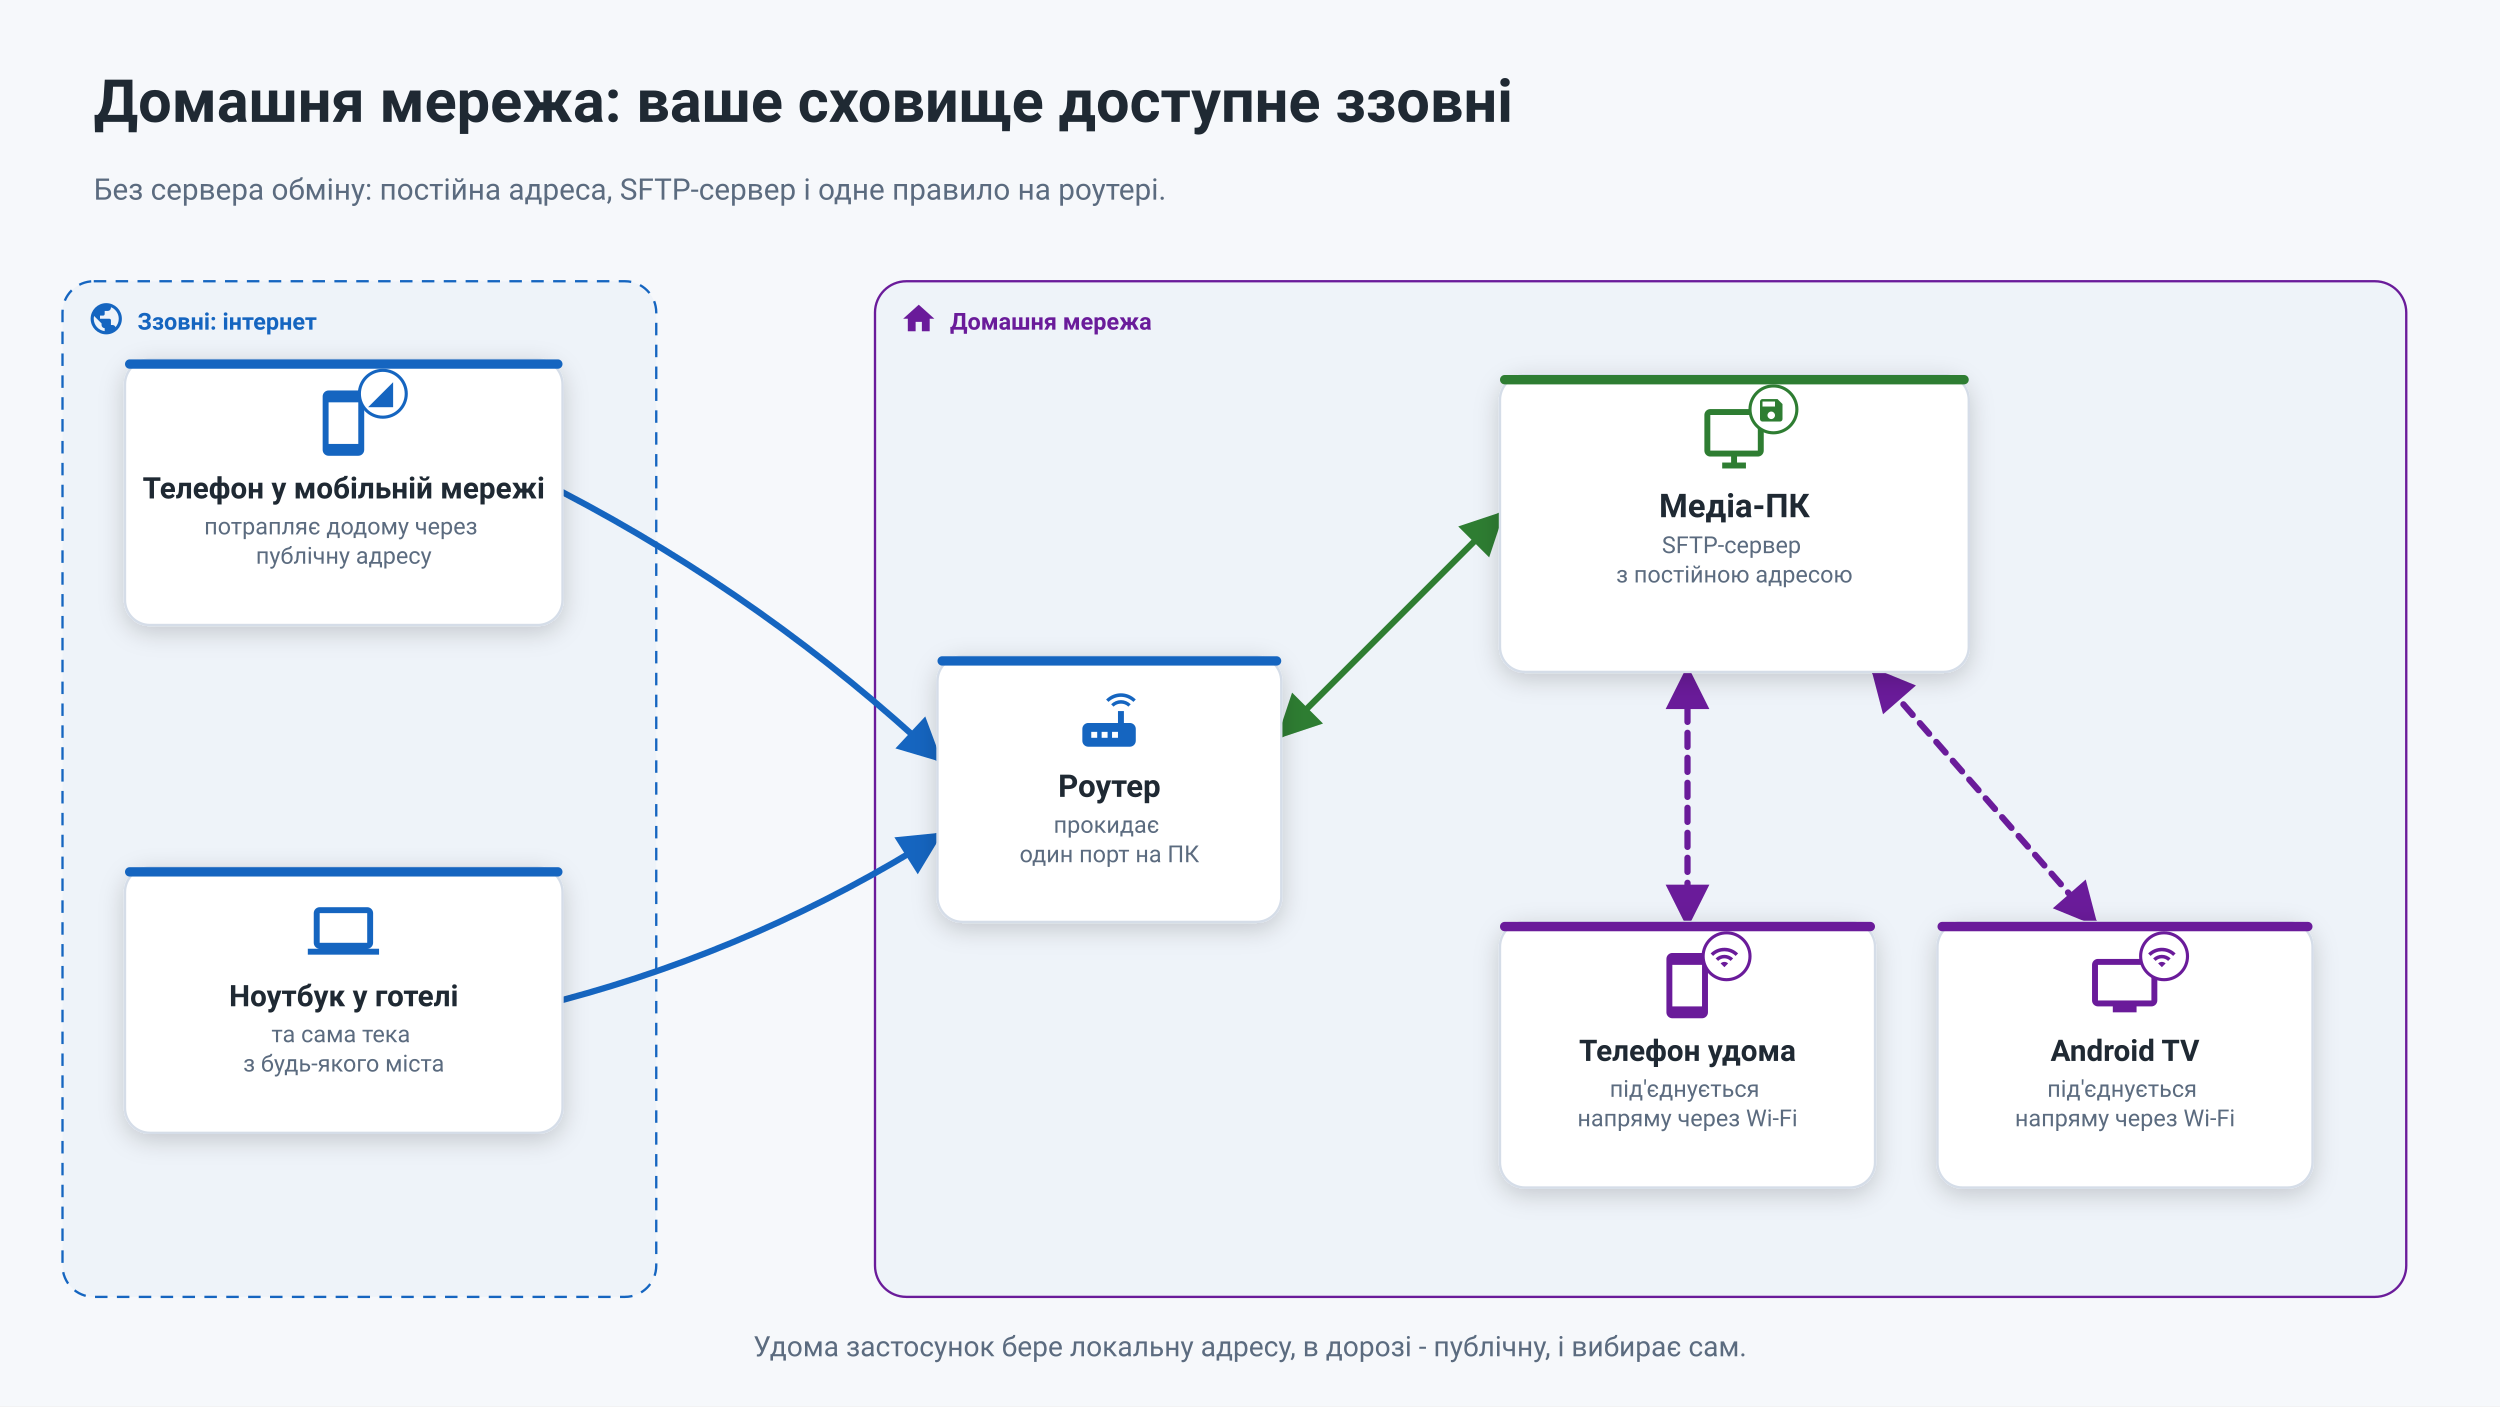
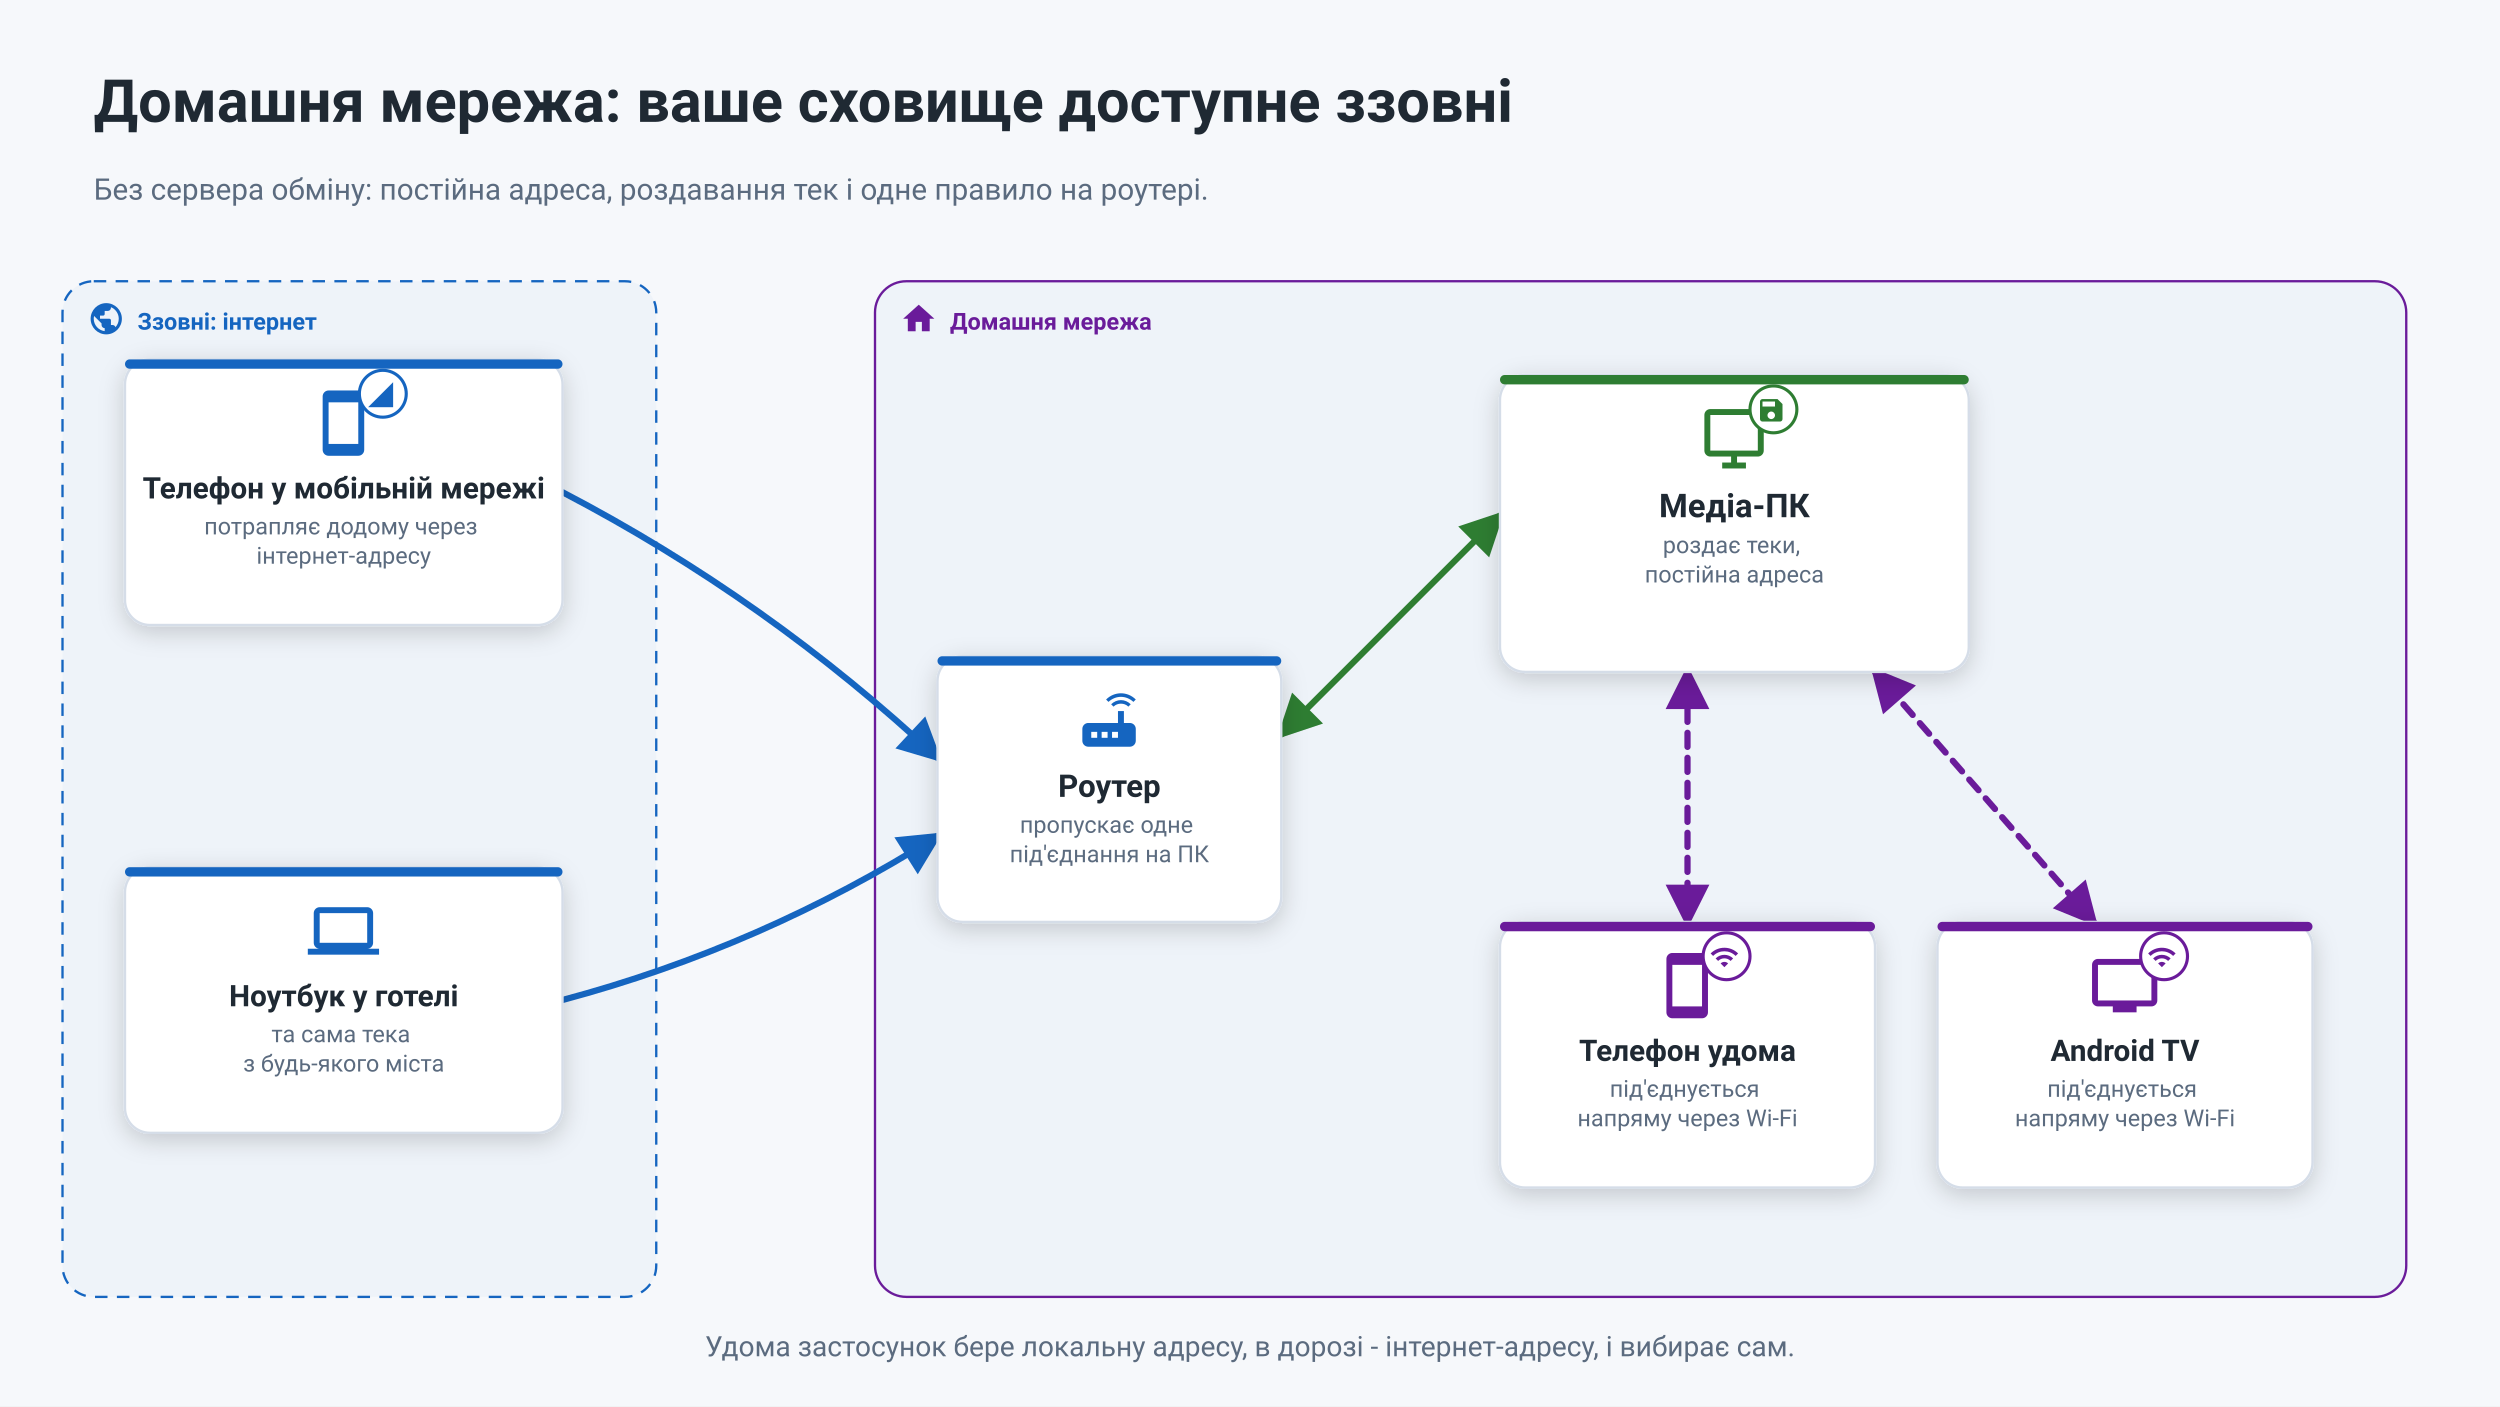
<svg xmlns="http://www.w3.org/2000/svg" viewBox="0 0 1600 900" width="1600" height="900" role="img" aria-labelledby="t d" lang="uk">
  <defs>
    <marker id="arr-control" viewBox="0 0 10 10" refX="8.5" refY="5" markerWidth="7" markerHeight="7" orient="auto">
      <path d="M0 0L10 5L0 10z" fill="#1565c0" />
    </marker>
    <marker id="arr-control-s" viewBox="0 0 10 10" refX="1.5" refY="5" markerWidth="7" markerHeight="7" orient="auto">
      <path d="M10 0L0 5L10 10z" fill="#1565c0" />
    </marker>
    <marker id="arr-tunnel" viewBox="0 0 10 10" refX="8.5" refY="5" markerWidth="7" markerHeight="7" orient="auto">
      <path d="M0 0L10 5L0 10z" fill="#2e7d32" />
    </marker>
    <marker id="arr-tunnel-s" viewBox="0 0 10 10" refX="1.5" refY="5" markerWidth="7" markerHeight="7" orient="auto">
      <path d="M10 0L0 5L10 10z" fill="#2e7d32" />
    </marker>
    <marker id="arr-media" viewBox="0 0 10 10" refX="8.5" refY="5" markerWidth="7" markerHeight="7" orient="auto">
      <path d="M0 0L10 5L0 10z" fill="#e65100" />
    </marker>
    <marker id="arr-media-s" viewBox="0 0 10 10" refX="1.5" refY="5" markerWidth="7" markerHeight="7" orient="auto">
      <path d="M10 0L0 5L10 10z" fill="#e65100" />
    </marker>
    <marker id="arr-lan" viewBox="0 0 10 10" refX="8.5" refY="5" markerWidth="7" markerHeight="7" orient="auto">
      <path d="M0 0L10 5L0 10z" fill="#6a1b9a" />
    </marker>
    <marker id="arr-lan-s" viewBox="0 0 10 10" refX="1.5" refY="5" markerWidth="7" markerHeight="7" orient="auto">
      <path d="M10 0L0 5L10 10z" fill="#6a1b9a" />
    </marker>
    <marker id="arr-danger" viewBox="0 0 10 10" refX="8.5" refY="5" markerWidth="7" markerHeight="7" orient="auto">
      <path d="M0 0L10 5L0 10z" fill="#c62828" />
    </marker>
    <marker id="arr-danger-s" viewBox="0 0 10 10" refX="1.5" refY="5" markerWidth="7" markerHeight="7" orient="auto">
      <path d="M10 0L0 5L10 10z" fill="#c62828" />
    </marker>
    <marker id="arr-server" viewBox="0 0 10 10" refX="8.5" refY="5" markerWidth="7" markerHeight="7" orient="auto">
      <path d="M0 0L10 5L0 10z" fill="#00796b" />
    </marker>
    <marker id="arr-server-s" viewBox="0 0 10 10" refX="1.5" refY="5" markerWidth="7" markerHeight="7" orient="auto">
      <path d="M10 0L0 5L10 10z" fill="#00796b" />
    </marker>
    <marker id="arr-muted" viewBox="0 0 10 10" refX="8.5" refY="5" markerWidth="7" markerHeight="7" orient="auto">
      <path d="M0 0L10 5L0 10z" fill="#5b6b7f" />
    </marker>
    <marker id="arr-muted-s" viewBox="0 0 10 10" refX="1.5" refY="5" markerWidth="7" markerHeight="7" orient="auto">
      <path d="M10 0L0 5L10 10z" fill="#5b6b7f" />
    </marker>
    <marker id="arr-text" viewBox="0 0 10 10" refX="8.5" refY="5" markerWidth="7" markerHeight="7" orient="auto">
      <path d="M0 0L10 5L0 10z" fill="#1f2933" />
    </marker>
    <marker id="arr-text-s" viewBox="0 0 10 10" refX="1.5" refY="5" markerWidth="7" markerHeight="7" orient="auto">
      <path d="M10 0L0 5L10 10z" fill="#1f2933" />
    </marker>
    <filter id="soft" x="-20%" y="-20%" width="140%" height="140%">
      <feDropShadow dx="0" dy="4" stdDeviation="8" flood-color="#000" flood-opacity="0.18" />
    </filter>
    <filter id="glow" x="-50%" y="-50%" width="200%" height="200%">
      <feGaussianBlur stdDeviation="14" />
    </filter>
  </defs>
  <rect width="1600" height="900" fill="#f6f8fb" />
  <text x="60" y="78" font-family="'Segoe UI', Roboto, 'Noto Sans', 'Helvetica Neue', Arial, sans-serif" font-size="38" font-weight="700" fill="#1f2933" text-anchor="start">
    <tspan x="60" dy="0">Домашня мережа: ваше сховище доступне ззовні</tspan>
  </text>
  <text x="60" y="127.8" font-family="'Segoe UI', Roboto, 'Noto Sans', 'Helvetica Neue', Arial, sans-serif" font-size="19" font-weight="400" fill="#5b6b7f" text-anchor="start">
-     <tspan x="60" dy="0">Без сервера обміну: постійна адреса, SFTP-сервер і одне правило на роутері.</tspan>
+     <tspan x="60" dy="0">Без сервера обміну: постійна адреса, роздавання тек і одне правило на роутері.</tspan>
  </text>
  <g>
    <rect x="560" y="180" width="980" height="650" rx="20" fill="#eef3f9" stroke="#6a1b9a" stroke-width="1.5" />
    <g transform="translate(576 192) scale(1)">
      <path d="M10 20v-6h4v6h5v-8h3L12 3 2 12h3v8z" fill="#6a1b9a" />
    </g>
    <text x="608" y="211" font-family="'Segoe UI', Roboto, 'Noto Sans', 'Helvetica Neue', Arial, sans-serif" font-size="15" font-weight="600" fill="#6a1b9a" text-anchor="start">
      <tspan x="608" dy="0">Домашня мережа</tspan>
    </text>
  </g>
  <g>
    <rect x="40" y="180" width="380" height="650" rx="20" fill="#eef3f9" stroke="#1565c0" stroke-width="1.5" stroke-dasharray="8 6" />
    <g transform="translate(56 192) scale(1)">
      <path d="M12 2C6.48 2 2 6.48 2 12s4.48 10 10 10 10-4.48 10-10S17.52 2 12 2zm-1 17.93c-3.95-.49-7-3.85-7-7.93 0-.62.08-1.21.21-1.79L9 15v1c0 1.1.9 2 2 2v1.93zm6.9-2.54c-.26-.81-1-1.39-1.9-1.39h-1v-3c0-.55-.45-1-1-1H8v-2h2c.55 0 1-.45 1-1V7h2c1.1 0 2-.9 2-2v-.41c2.93 1.19 5 4.06 5 7.41 0 2.08-.8 3.97-2.1 5.39z" fill="#1565c0" />
    </g>
    <text x="88" y="211" font-family="'Segoe UI', Roboto, 'Noto Sans', 'Helvetica Neue', Arial, sans-serif" font-size="15" font-weight="600" fill="#1565c0" text-anchor="start">
      <tspan x="88" dy="0">Ззовні: інтернет</tspan>
    </text>
  </g>
  <path d="M360 315 Q491.6 383.7 600 485" fill="none" stroke="#1565c0" stroke-width="4" stroke-linecap="round" stroke-linejoin="round" marker-end="url(#arr-control)" />
  <path d="M360 640 Q488 605.8 600 535" fill="none" stroke="#1565c0" stroke-width="4" stroke-linecap="round" stroke-linejoin="round" marker-end="url(#arr-control)" />
  <path d="M820 470 L960 330" fill="none" stroke="#2e7d32" stroke-width="4" stroke-linecap="round" stroke-linejoin="round" marker-start="url(#arr-tunnel-s)" marker-end="url(#arr-tunnel)" />
  <path d="M1080 590 L1080 430" fill="none" stroke="#6a1b9a" stroke-width="4" stroke-linecap="round" stroke-linejoin="round" stroke-dasharray="9 7" marker-start="url(#arr-lan-s)" marker-end="url(#arr-lan)" />
  <path d="M1340 590 L1200 430" fill="none" stroke="#6a1b9a" stroke-width="4" stroke-linecap="round" stroke-linejoin="round" stroke-dasharray="9 7" marker-start="url(#arr-lan-s)" marker-end="url(#arr-lan)" />
  <g>
    <rect x="80" y="230" width="280" height="170" rx="16" fill="#ffffff" stroke="#d5dde8" stroke-width="1.5" filter="url(#soft)" />
    <rect x="80" y="230" width="280" height="6" rx="3" fill="#1565c0" stroke="none" stroke-width="1.5" />
    <g transform="translate(197 248) scale(1.9)">
      <path d="M17 1.01L7 1c-1.1 0-2 .9-2 2v18c0 1.1.9 2 2 2h10c1.1 0 2-.9 2-2V3c0-1.1-.9-1.99-2-1.99zM17 19H7V5h10v14z" fill="#1565c0" />
    </g>
    <circle cx="245" cy="252" r="15" fill="#ffffff" stroke="#1565c0" stroke-width="2" />
    <g transform="translate(234 243) scale(0.8)">
      <path d="M2 22h20V2z" fill="#1565c0" />
    </g>
    <text x="220" y="319" font-family="'Segoe UI', Roboto, 'Noto Sans', 'Helvetica Neue', Arial, sans-serif" font-size="19" font-weight="600" fill="#1f2933" text-anchor="middle">
      <tspan x="220" dy="0">Телефон у мобільній мережі</tspan>
    </text>
    <text x="220" y="342" font-family="'Segoe UI', Roboto, 'Noto Sans', 'Helvetica Neue', Arial, sans-serif" font-size="15" font-weight="400" fill="#5b6b7f" text-anchor="middle">
      <tspan x="220" dy="0">потрапляє додому через</tspan>
-       <tspan x="220" dy="18.8">публічну адресу</tspan>
+       <tspan x="220" dy="18.8">інтернет-адресу</tspan>
    </text>
  </g>
  <g>
    <rect x="80" y="555" width="280" height="170" rx="16" fill="#ffffff" stroke="#d5dde8" stroke-width="1.5" filter="url(#soft)" />
    <rect x="80" y="555" width="280" height="6" rx="3" fill="#1565c0" stroke="none" stroke-width="1.5" />
    <g transform="translate(197 573) scale(1.9)">
      <path d="M20 18c1.1 0 1.99-.9 1.99-2L22 6c0-1.1-.9-2-2-2H4c-1.1 0-2 .9-2 2v10c0 1.1.9 2 2 2H0v2h24v-2h-4zM4 6h16v10H4V6z" fill="#1565c0" />
    </g>
    <text x="220" y="644" font-family="'Segoe UI', Roboto, 'Noto Sans', 'Helvetica Neue', Arial, sans-serif" font-size="19" font-weight="600" fill="#1f2933" text-anchor="middle">
      <tspan x="220" dy="0">Ноутбук у готелі</tspan>
    </text>
    <text x="220" y="667" font-family="'Segoe UI', Roboto, 'Noto Sans', 'Helvetica Neue', Arial, sans-serif" font-size="15" font-weight="400" fill="#5b6b7f" text-anchor="middle">
      <tspan x="220" dy="0">та сама тека</tspan>
      <tspan x="220" dy="18.8">з будь-якого міста</tspan>
    </text>
  </g>
  <g>
    <rect x="600" y="420" width="220" height="170" rx="16" fill="#ffffff" stroke="#d5dde8" stroke-width="1.5" filter="url(#soft)" />
    <rect x="600" y="420" width="220" height="6" rx="3" fill="#1565c0" stroke="none" stroke-width="1.5" />
    <g transform="translate(687 438) scale(1.9)">
      <path d="M20.2 5.9l.8-.8C19.6 3.7 17.8 3 16 3s-3.6.7-5 2.1l.8.8C13 4.8 14.5 4.2 16 4.2s3 .6 4.2 1.7zm-.9.8c-.9-.9-2.1-1.4-3.3-1.4s-2.4.5-3.3 1.4l.8.8c.7-.7 1.6-1 2.5-1 .9 0 1.8.3 2.5 1l.8-.8zM19 13h-2V9h-2v4H5c-1.1 0-2 .9-2 2v4c0 1.1.9 2 2 2h14c1.1 0 2-.9 2-2v-4c0-1.1-.9-2-2-2zM8 18H6v-2h2v2zm3.5 0h-2v-2h2v2zm3.5 0h-2v-2h2v2z" fill="#1565c0" />
    </g>
    <text x="710" y="510" font-family="'Segoe UI', Roboto, 'Noto Sans', 'Helvetica Neue', Arial, sans-serif" font-size="20" font-weight="600" fill="#1f2933" text-anchor="middle">
      <tspan x="710" dy="0">Роутер</tspan>
    </text>
    <text x="710" y="533" font-family="'Segoe UI', Roboto, 'Noto Sans', 'Helvetica Neue', Arial, sans-serif" font-size="15" font-weight="400" fill="#5b6b7f" text-anchor="middle">
-       <tspan x="710" dy="0">прокидає</tspan>
-       <tspan x="710" dy="18.8">один порт на ПК</tspan>
+       <tspan x="710" dy="0">пропускає одне</tspan>
+       <tspan x="710" dy="18.8">під'єднання на ПК</tspan>
    </text>
  </g>
  <g>
    <rect x="960" y="240" width="300" height="190" rx="16" fill="#ffffff" stroke="#d5dde8" stroke-width="1.5" filter="url(#soft)" />
    <rect x="960" y="240" width="300" height="6" rx="3" fill="#2e7d32" stroke="none" stroke-width="1.5" />
    <g transform="translate(1087 258) scale(1.9)">
      <path d="M20 2H4c-1.1 0-2 .9-2 2v12c0 1.1.9 2 2 2h7v2H8v2h8v-2h-3v-2h7c1.1 0 2-.9 2-2V4c0-1.1-.9-2-2-2zm0 14H4V4h16v12z" fill="#2e7d32" />
    </g>
    <circle cx="1135" cy="262" r="15" fill="#ffffff" stroke="#2e7d32" stroke-width="2" />
    <g transform="translate(1124 253) scale(0.8)">
      <path d="M17 3H5c-1.11 0-2 .9-2 2v14c0 1.1.89 2 2 2h14c1.1 0 2-.9 2-2V7l-4-4zm-5 16c-1.66 0-3-1.34-3-3s1.34-3 3-3 3 1.34 3 3-1.34 3-3 3zm3-10H5V5h10v4z" fill="#2e7d32" />
    </g>
    <text x="1110" y="331" font-family="'Segoe UI', Roboto, 'Noto Sans', 'Helvetica Neue', Arial, sans-serif" font-size="21" font-weight="600" fill="#1f2933" text-anchor="middle">
      <tspan x="1110" dy="0">Медіа-ПК</tspan>
    </text>
    <text x="1110" y="354" font-family="'Segoe UI', Roboto, 'Noto Sans', 'Helvetica Neue', Arial, sans-serif" font-size="15" font-weight="400" fill="#5b6b7f" text-anchor="middle">
-       <tspan x="1110" dy="0">SFTP-сервер</tspan>
-       <tspan x="1110" dy="18.8">з постійною адресою</tspan>
+       <tspan x="1110" dy="0">роздає теки,</tspan>
+       <tspan x="1110" dy="18.8">постійна адреса</tspan>
    </text>
  </g>
  <g>
    <rect x="960" y="590" width="240" height="170" rx="16" fill="#ffffff" stroke="#d5dde8" stroke-width="1.5" filter="url(#soft)" />
    <rect x="960" y="590" width="240" height="6" rx="3" fill="#6a1b9a" stroke="none" stroke-width="1.5" />
    <g transform="translate(1057 608) scale(1.9)">
      <path d="M17 1.01L7 1c-1.1 0-2 .9-2 2v18c0 1.1.9 2 2 2h10c1.1 0 2-.9 2-2V3c0-1.1-.9-1.99-2-1.99zM17 19H7V5h10v14z" fill="#6a1b9a" />
    </g>
    <circle cx="1105" cy="612" r="15" fill="#ffffff" stroke="#6a1b9a" stroke-width="2" />
    <g transform="translate(1094 603) scale(0.8)">
      <path d="M1 9l2 2c4.97-4.97 13.03-4.97 18 0l2-2C16.93 2.93 7.08 2.93 1 9zm8 8l3 3 3-3c-1.65-1.66-4.34-1.66-6 0zm-4-4l2 2c2.76-2.76 7.24-2.76 10 0l2-2C15.14 9.14 8.87 9.14 5 13z" fill="#6a1b9a" />
    </g>
    <text x="1080" y="679" font-family="'Segoe UI', Roboto, 'Noto Sans', 'Helvetica Neue', Arial, sans-serif" font-size="19" font-weight="600" fill="#1f2933" text-anchor="middle">
      <tspan x="1080" dy="0">Телефон удома</tspan>
    </text>
    <text x="1080" y="702" font-family="'Segoe UI', Roboto, 'Noto Sans', 'Helvetica Neue', Arial, sans-serif" font-size="15" font-weight="400" fill="#5b6b7f" text-anchor="middle">
      <tspan x="1080" dy="0">під'єднується</tspan>
      <tspan x="1080" dy="18.8">напряму через Wi-Fi</tspan>
    </text>
  </g>
  <g>
    <rect x="1240" y="590" width="240" height="170" rx="16" fill="#ffffff" stroke="#d5dde8" stroke-width="1.5" filter="url(#soft)" />
    <rect x="1240" y="590" width="240" height="6" rx="3" fill="#6a1b9a" stroke="none" stroke-width="1.5" />
    <g transform="translate(1337 608) scale(1.9)">
      <path d="M21 3H3c-1.1 0-2 .9-2 2v12c0 1.1.9 2 2 2h5v2h8v-2h5c1.1 0 1.99-.9 1.99-2L23 5c0-1.1-.9-2-2-2zm0 14H3V5h18v12z" fill="#6a1b9a" />
    </g>
    <circle cx="1385" cy="612" r="15" fill="#ffffff" stroke="#6a1b9a" stroke-width="2" />
    <g transform="translate(1374 603) scale(0.8)">
      <path d="M1 9l2 2c4.97-4.97 13.03-4.97 18 0l2-2C16.93 2.93 7.08 2.93 1 9zm8 8l3 3 3-3c-1.65-1.66-4.34-1.66-6 0zm-4-4l2 2c2.76-2.76 7.24-2.76 10 0l2-2C15.14 9.14 8.87 9.14 5 13z" fill="#6a1b9a" />
    </g>
    <text x="1360" y="679" font-family="'Segoe UI', Roboto, 'Noto Sans', 'Helvetica Neue', Arial, sans-serif" font-size="19" font-weight="600" fill="#1f2933" text-anchor="middle">
      <tspan x="1360" dy="0">Android TV</tspan>
    </text>
    <text x="1360" y="702" font-family="'Segoe UI', Roboto, 'Noto Sans', 'Helvetica Neue', Arial, sans-serif" font-size="15" font-weight="400" fill="#5b6b7f" text-anchor="middle">
      <tspan x="1360" dy="0">під'єднується</tspan>
      <tspan x="1360" dy="18.8">напряму через Wi-Fi</tspan>
    </text>
  </g>
  <text x="800" y="868" font-family="'Segoe UI', Roboto, 'Noto Sans', 'Helvetica Neue', Arial, sans-serif" font-size="18" font-weight="400" fill="#5b6b7f" text-anchor="middle">
-     <tspan x="800" dy="0">Удома застосунок бере локальну адресу, в дорозі - публічну, і вибирає сам.</tspan>
+     <tspan x="800" dy="0">Удома застосунок бере локальну адресу, в дорозі - інтернет-адресу, і вибирає сам.</tspan>
  </text>
</svg>
